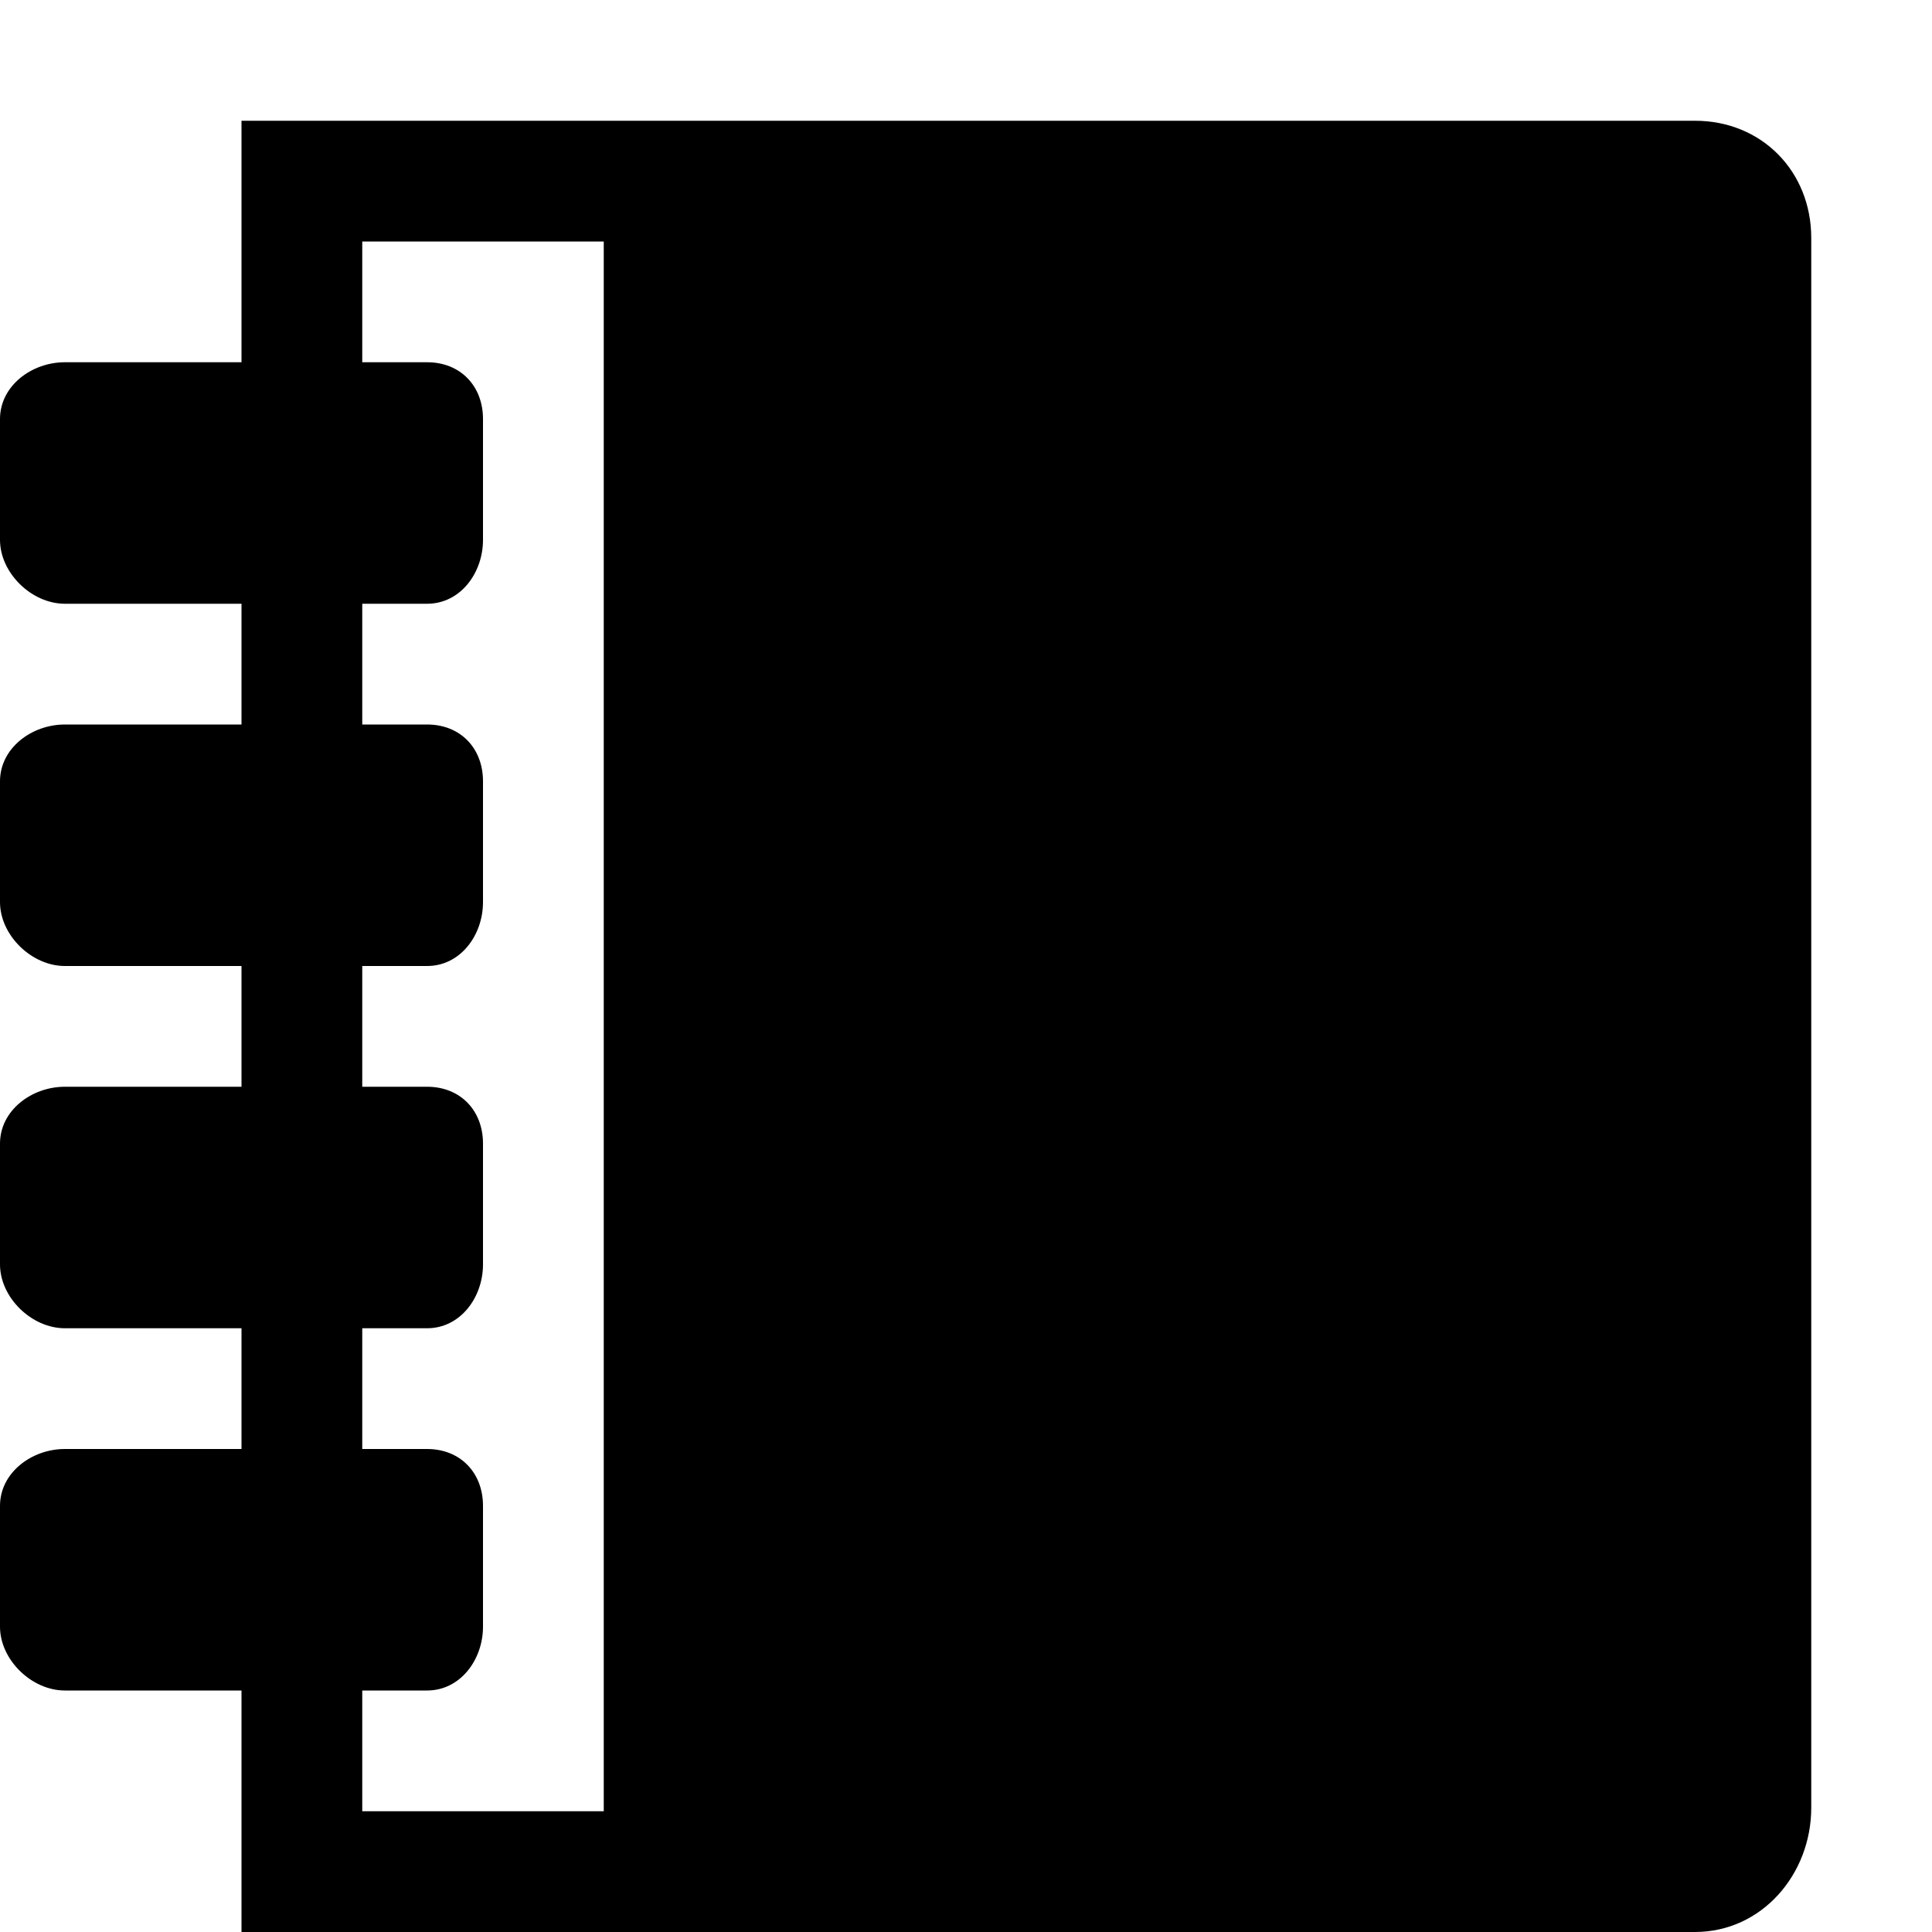
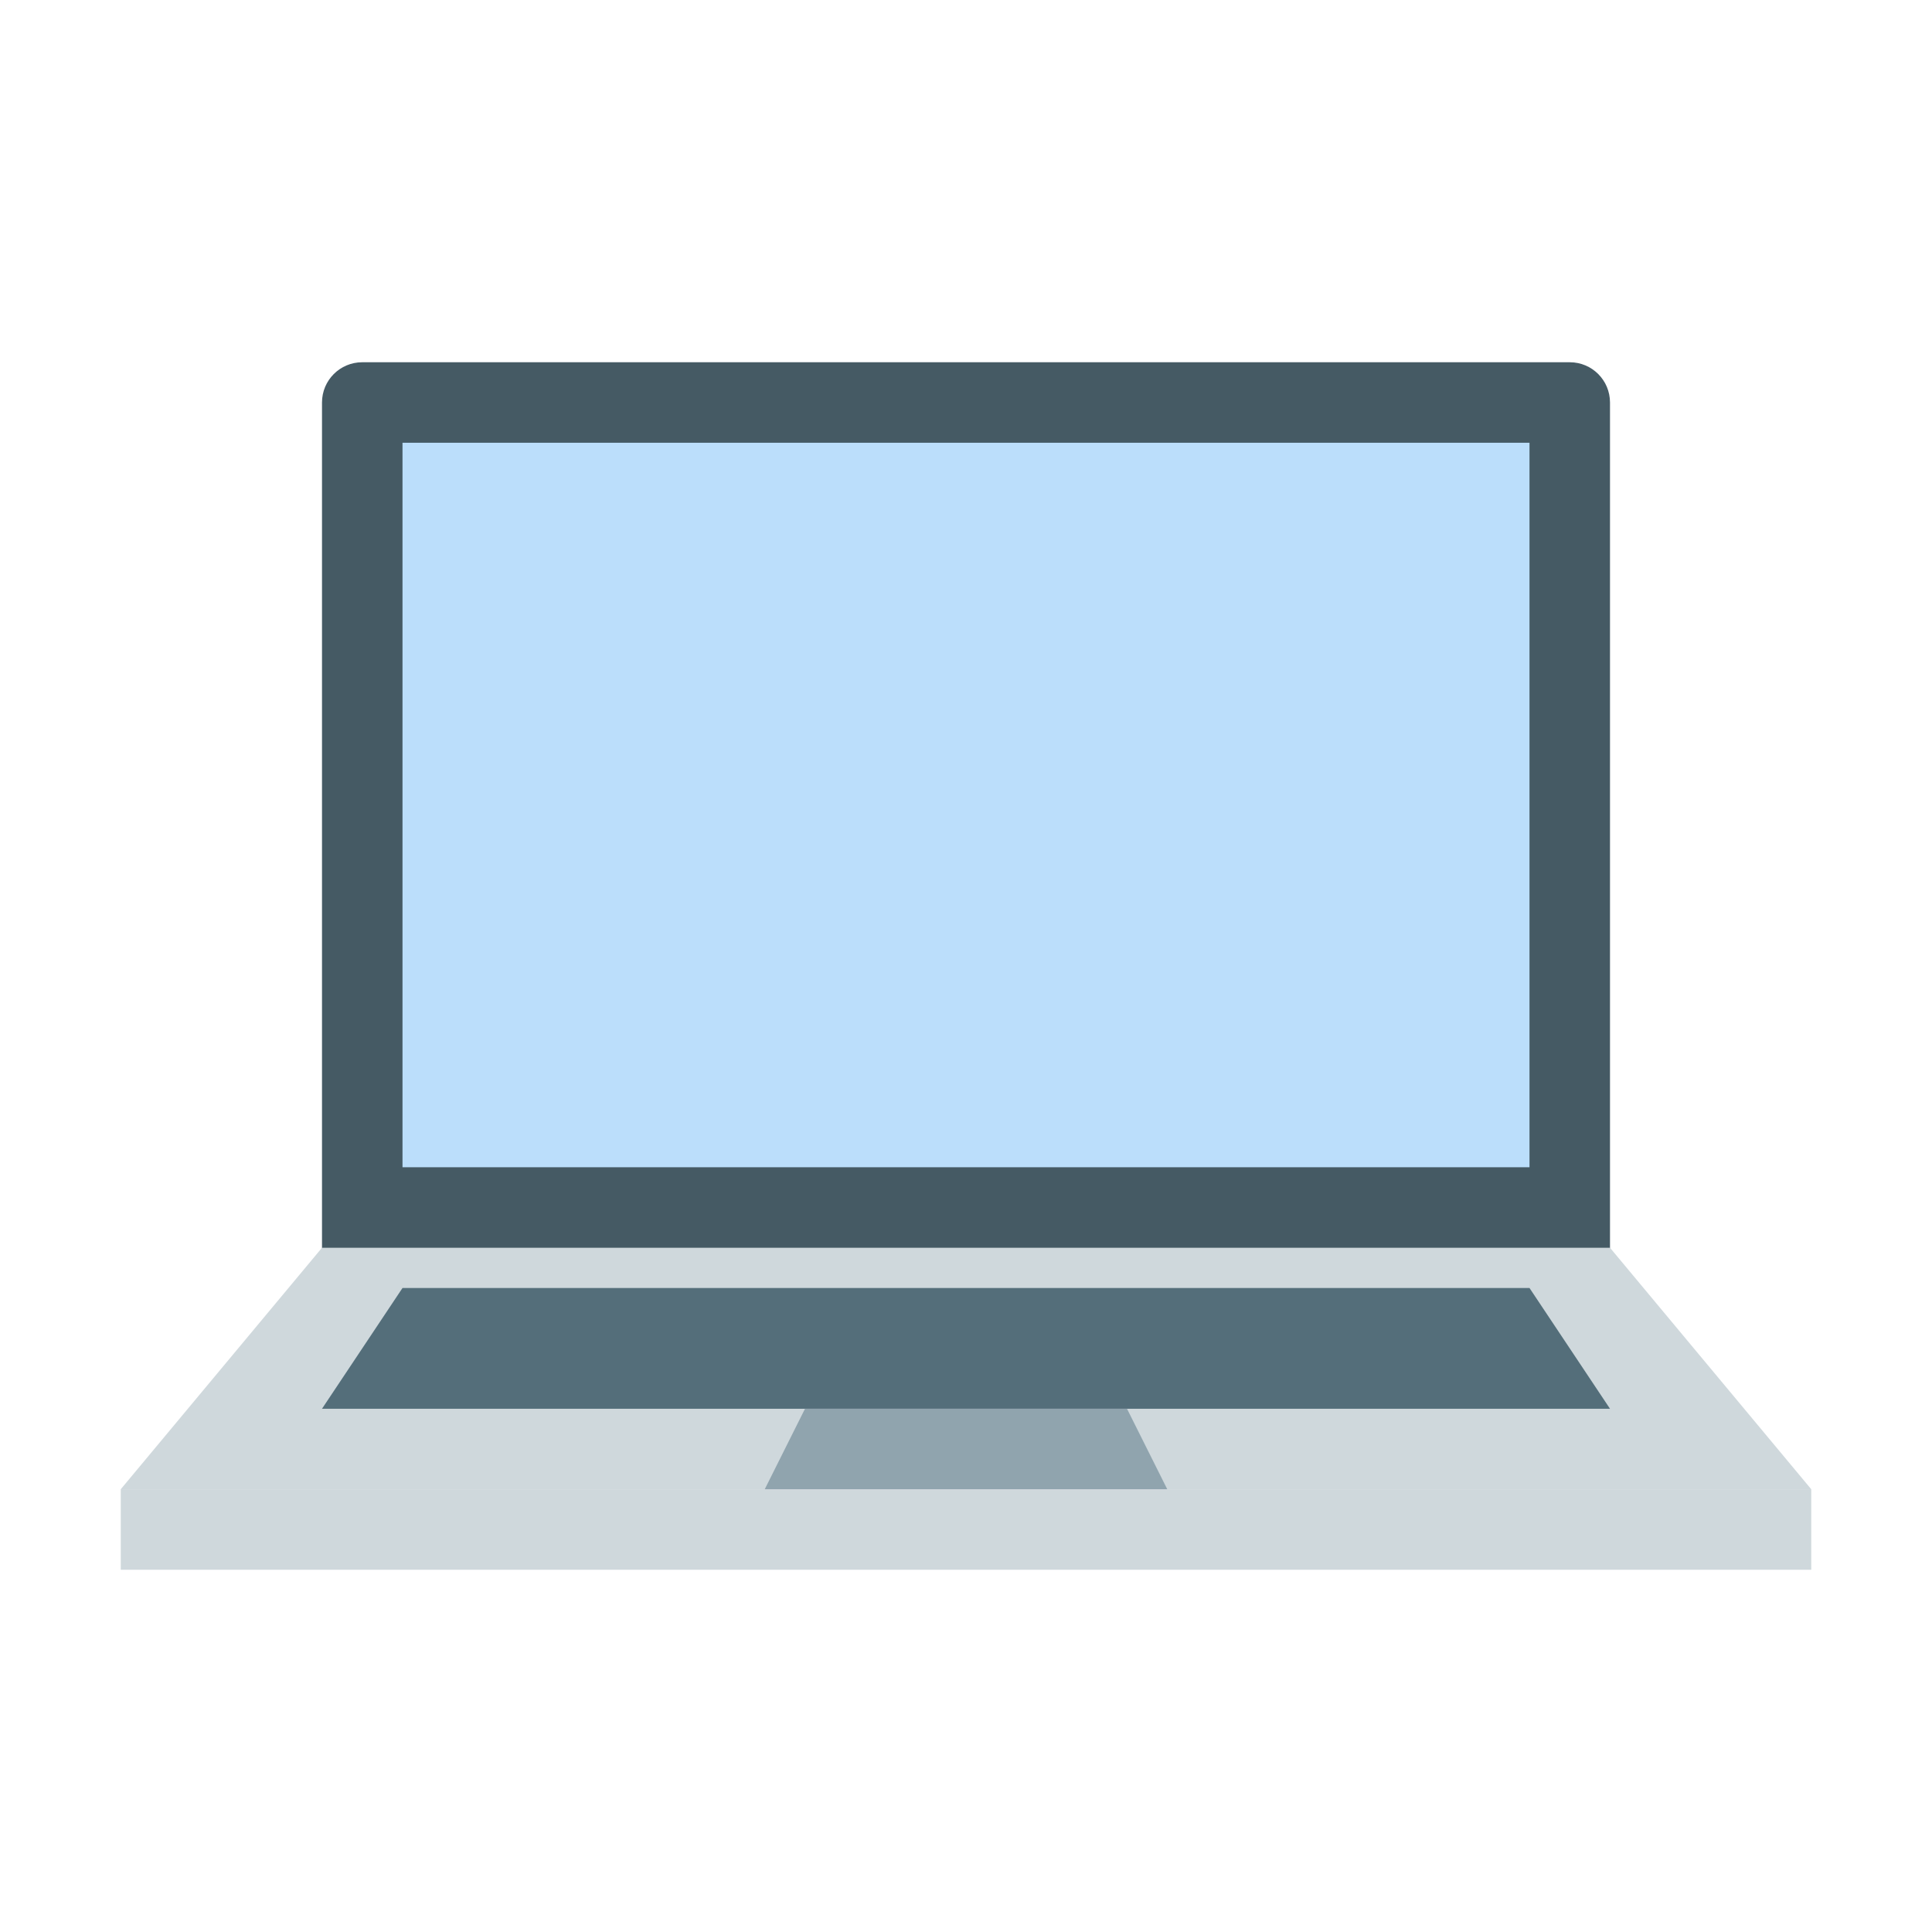
- <svg xmlns="http://www.w3.org/2000/svg" version="1.1" width="32" height="32" viewBox="0 0 32 32">
-   <g id="icomoon-ignore">
- </g>
-   <path d="M28.074 2h-24.074v4h-2.926c-0.55 0-1.074 0.391-1.074 0.941v2c0 0.55 0.524 1.059 1.074 1.059h2.926v2h-2.926c-0.55 0-1.074 0.392-1.074 0.941v2c0 0.55 0.524 1.059 1.074 1.059h2.926v2h-2.926c-0.55 0-1.074 0.392-1.074 0.942v2c0 0.55 0.524 1.058 1.074 1.058h2.926v2h-2.926c-0.55 0-1.074 0.392-1.074 0.942v2c0 0.55 0.524 1.058 1.074 1.058h2.926v4h24.074c1.105 0 1.926-0.954 1.926-2.058v-26c0-1.105-0.822-1.942-1.926-1.942zM10 30h-4v-2h1.074c0.55 0 0.926-0.509 0.926-1.058v-2c0-0.55-0.376-0.942-0.926-0.942h-1.074v-2h1.074c0.55 0 0.926-0.509 0.926-1.058v-2c0-0.55-0.376-0.942-0.926-0.942h-1.074v-2h1.074c0.55 0 0.926-0.508 0.926-1.059v-2c0-0.55-0.376-0.941-0.926-0.941h-1.074v-2h1.074c0.55 0 0.926-0.508 0.926-1.059v-2c0-0.55-0.376-0.941-0.926-0.941h-1.074v-2h4v26z" fill="#000000" />
+ <svg xmlns="http://www.w3.org/2000/svg" width="48" height="48" viewBox="0 0 48 48">
+   <path fill="#455A64" d="M40,31c0,0.553-0.447,2-1,2H9c-0.552,0-1-1.447-1-2V10c0-0.553,0.448-1,1-1h30c0.553,0,1,0.447,1,1V31z" />
+   <rect x="10" y="11" fill="#BBDEFB" width="28" height="18" />
+   <g fill="#CFD8DC">
+     <rect x="3" y="37" width="42" height="2" />
+     <polygon points="40,31 8,31 3,37 45,37" />
+   </g>
+   <polygon fill="#546E7A" points="10,32 38,32 40,35 8,35" />
+   <polygon fill="#90A4AE" points="28,35 20,35 19,37 29,37" />
</svg>
